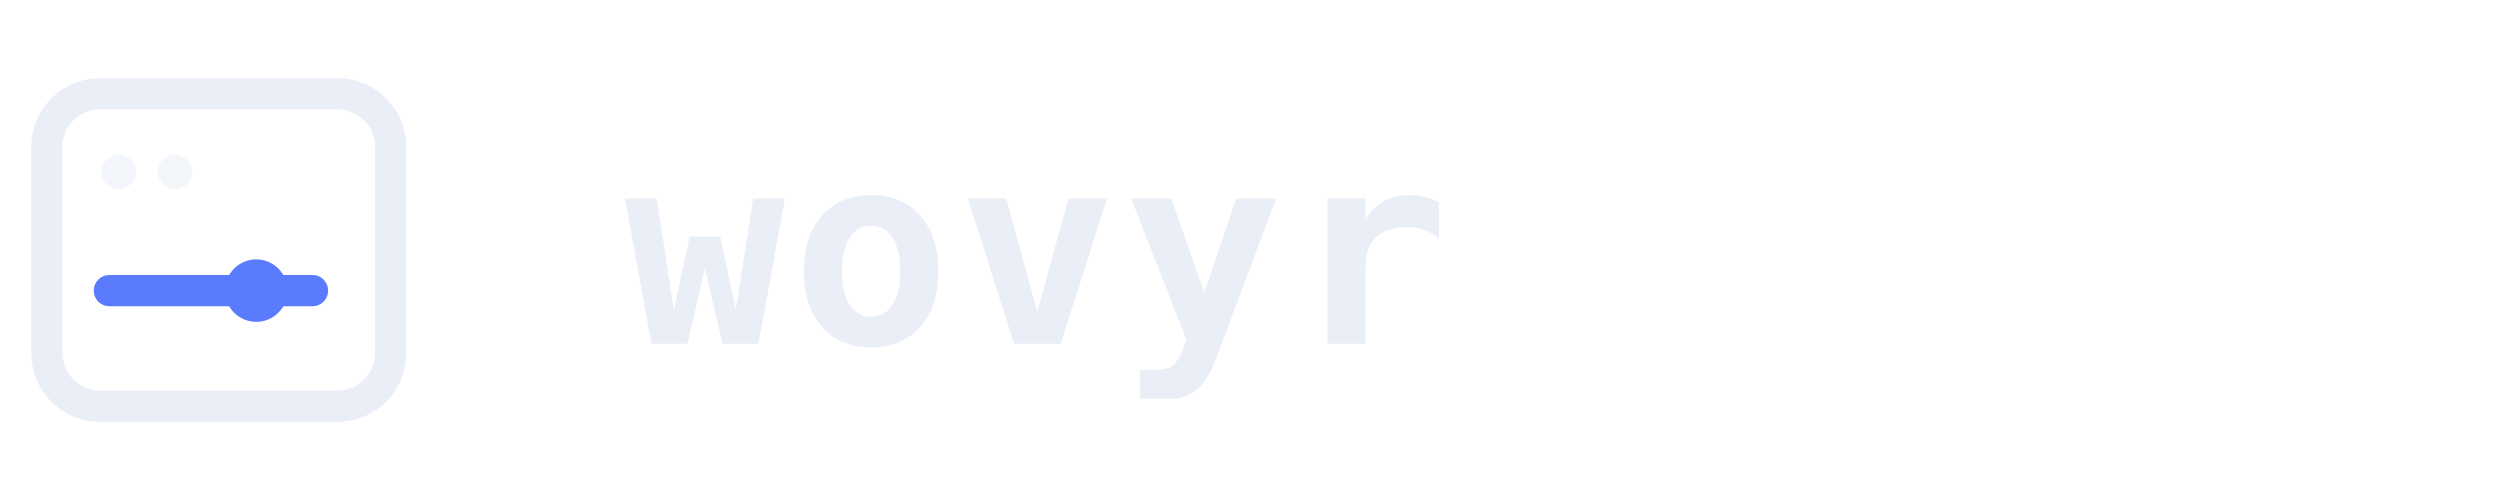
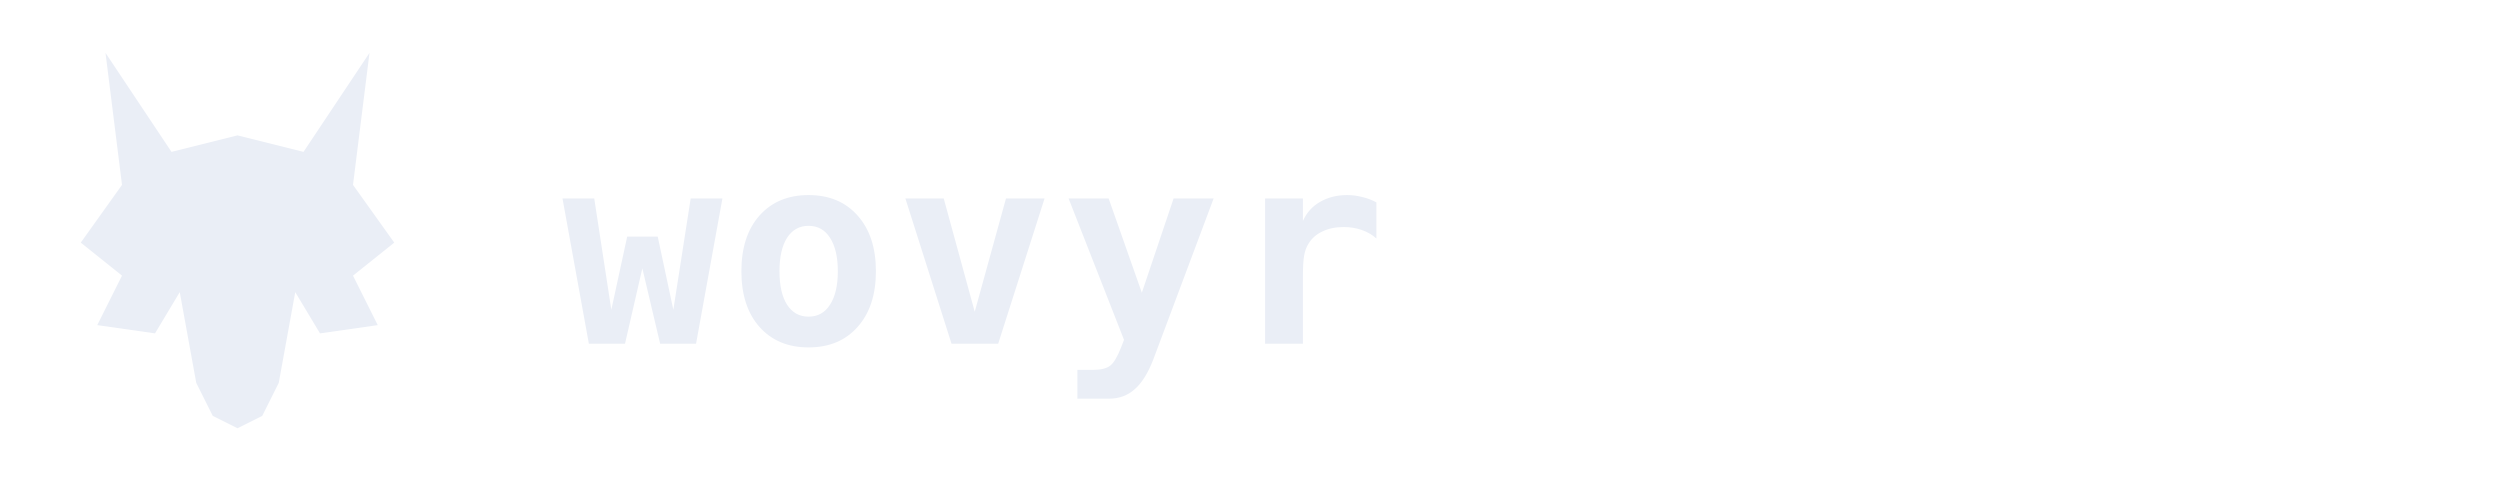
- <svg xmlns="http://www.w3.org/2000/svg" viewBox="0 0 160 32" width="160" height="32" fill="none" role="img" aria-label="Wovyr" style="color:#EAEEF6">
-   <rect x="3" y="6" width="22" height="20" rx="3.4" stroke="currentColor" stroke-width="2" stroke-linejoin="round" />
-   <circle cx="7.6" cy="11" r="1.1" fill="currentColor" opacity="0.55" />
-   <circle cx="11.2" cy="11" r="1.1" fill="currentColor" opacity="0.55" />
-   <path d="M7 18.6H20" stroke="#5B7BFF" stroke-width="2" stroke-linecap="round" />
-   <circle cx="16.4" cy="18.6" r="2" fill="#5B7BFF" />
-   <text x="40" y="22" font-family="'JetBrains Mono','Cascadia Code',ui-monospace,monospace" font-size="17" font-weight="650" letter-spacing="0.4" fill="currentColor">wovyr</text>
+ <svg xmlns="http://www.w3.org/2000/svg" viewBox="0 0 160 32" width="160" height="32" role="img" aria-label="Wovyr" style="color:#EAEEF6">
+   <g transform="translate(2,1.8) scale(0.264)">
+     <path fill="currentColor" d="M50 26 L34 30 L18 6 L22 38 L12 52 L22 60 L16 72 L30 74 L36 64 L40 86 L44 94 L50 97 L56 94 L60 86 L64 64 L70 74 L84 72 L78 60 L88 52 L78 38 L82 6 L66 30 Z" />
+   </g>
+   <text x="36" y="22" font-family="'JetBrains Mono','Cascadia Code',ui-monospace,monospace" font-size="17" font-weight="650" letter-spacing="0.4" fill="currentColor">wovyr</text>
</svg>
